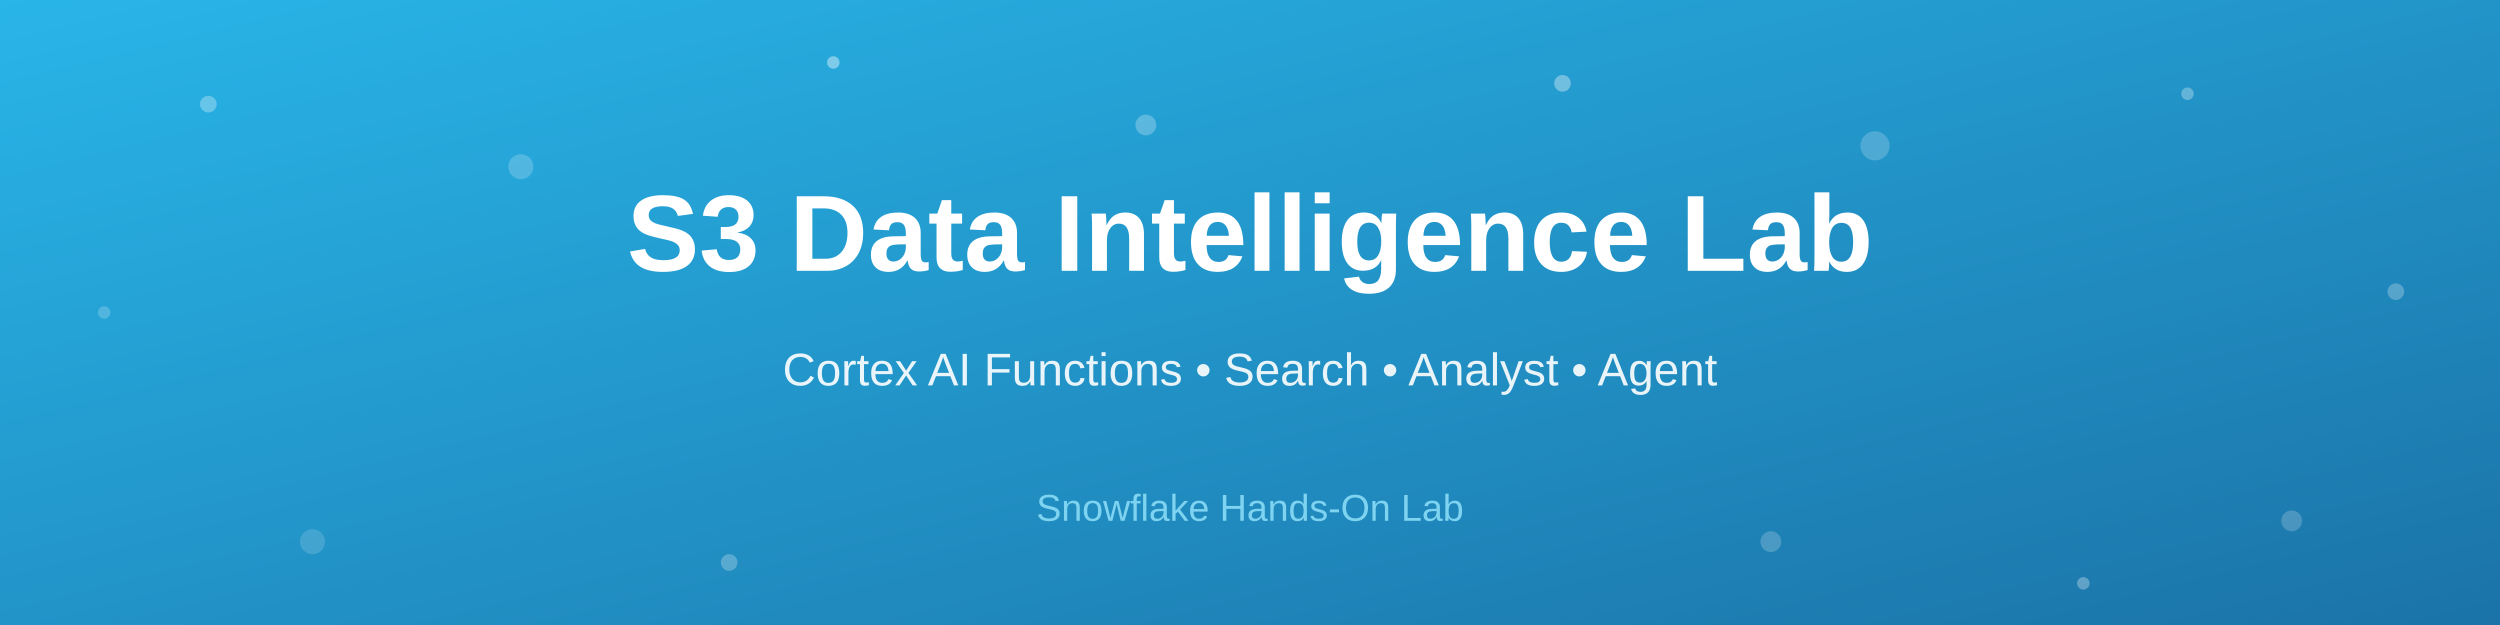
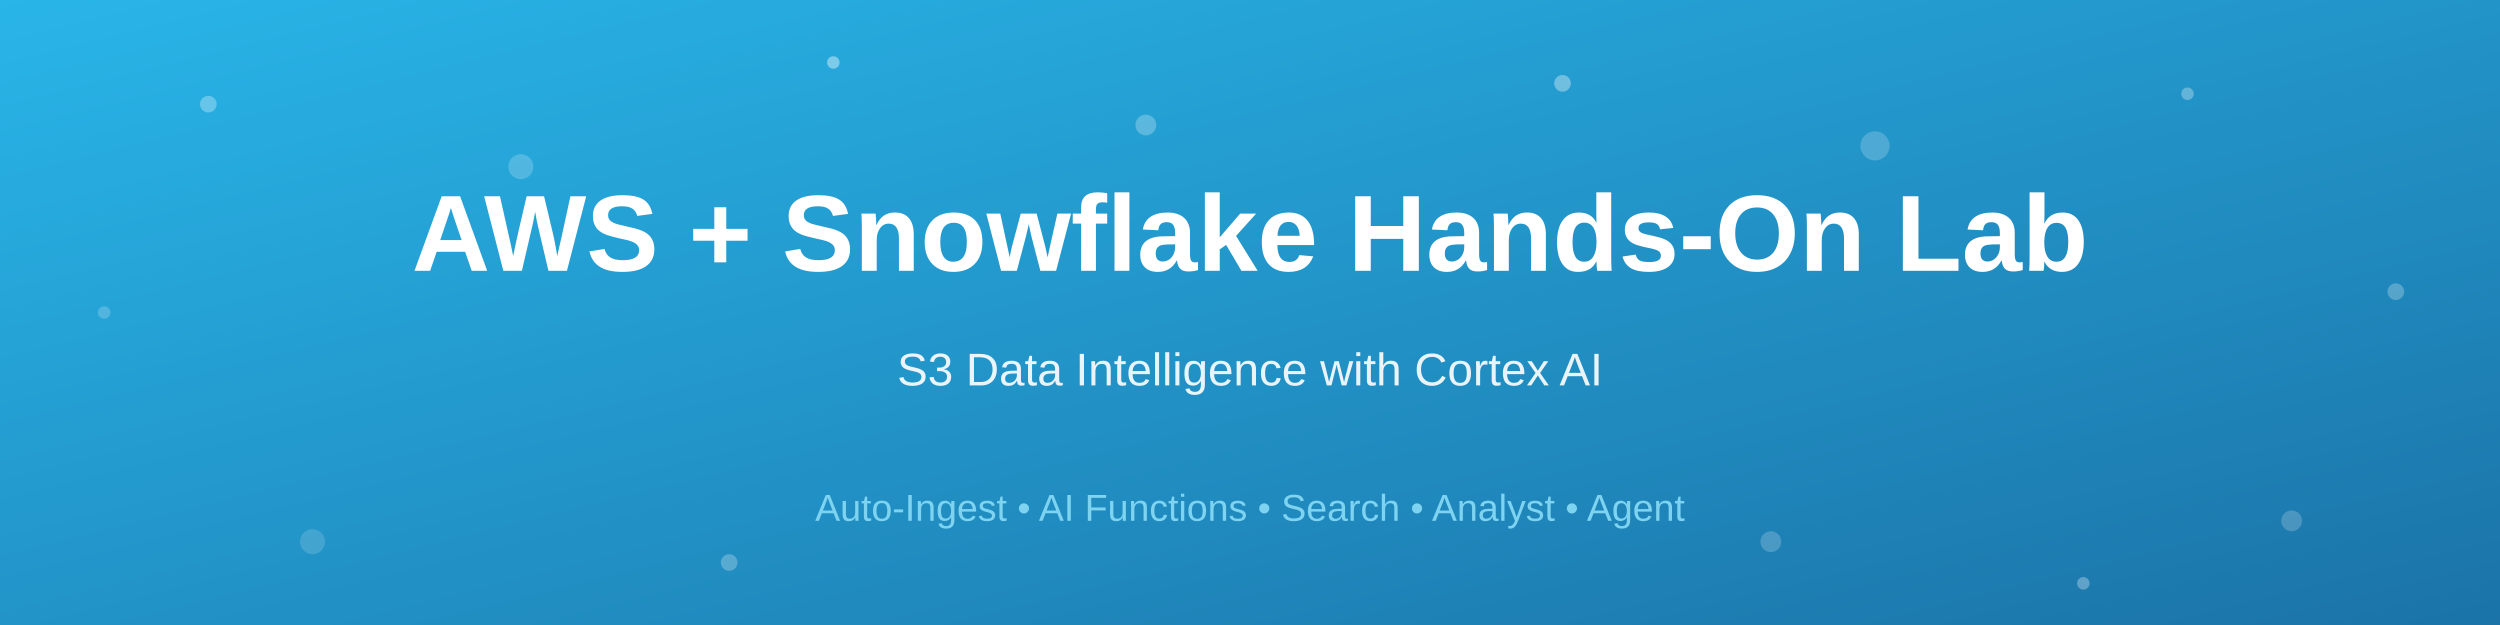
<svg xmlns="http://www.w3.org/2000/svg" width="1200" height="300" viewBox="0 0 1200 300">
  <defs>
    <linearGradient id="bg" x1="0%" y1="0%" x2="100%" y2="100%">
      <stop offset="0%" style="stop-color:#29B5E8" />
      <stop offset="100%" style="stop-color:#1B73A8" />
    </linearGradient>
  </defs>
  <rect width="1200" height="300" fill="url(#bg)" />
  <circle cx="100" cy="50" r="4" fill="white" opacity="0.3" />
  <circle cx="250" cy="80" r="6" fill="white" opacity="0.2" />
  <circle cx="400" cy="30" r="3" fill="white" opacity="0.4" />
  <circle cx="550" cy="60" r="5" fill="white" opacity="0.25" />
  <circle cx="750" cy="40" r="4" fill="white" opacity="0.35" />
  <circle cx="900" cy="70" r="7" fill="white" opacity="0.2" />
  <circle cx="1050" cy="45" r="3" fill="white" opacity="0.3" />
  <circle cx="1100" cy="250" r="5" fill="white" opacity="0.2" />
  <circle cx="150" cy="260" r="6" fill="white" opacity="0.15" />
  <circle cx="350" cy="270" r="4" fill="white" opacity="0.25" />
  <circle cx="850" cy="260" r="5" fill="white" opacity="0.2" />
  <circle cx="1000" cy="280" r="3" fill="white" opacity="0.3" />
  <circle cx="50" cy="150" r="3" fill="white" opacity="0.2" />
  <circle cx="1150" cy="140" r="4" fill="white" opacity="0.25" />
-   <text x="600" y="130" font-family="Arial, Helvetica, sans-serif" font-size="52" font-weight="bold" fill="white" text-anchor="middle">S3 Data Intelligence Lab</text>
-   <text x="600" y="185" font-family="Arial, Helvetica, sans-serif" font-size="22" fill="white" text-anchor="middle" opacity="0.9">Cortex AI Functions • Search • Analyst • Agent</text>
-   <text x="600" y="250" font-family="Arial, Helvetica, sans-serif" font-size="18" fill="#7DD3F0" text-anchor="middle">Snowflake Hands-On Lab</text>
+   <text x="600" y="130" font-family="Arial, Helvetica, sans-serif" font-size="52" font-weight="bold" fill="white" text-anchor="middle">AWS + Snowflake Hands-On Lab</text>
+   <text x="600" y="185" font-family="Arial, Helvetica, sans-serif" font-size="22" fill="white" text-anchor="middle" opacity="0.9">S3 Data Intelligence with Cortex AI</text>
+   <text x="600" y="250" font-family="Arial, Helvetica, sans-serif" font-size="18" fill="#7DD3F0" text-anchor="middle">Auto-Ingest • AI Functions • Search • Analyst • Agent</text>
</svg>
